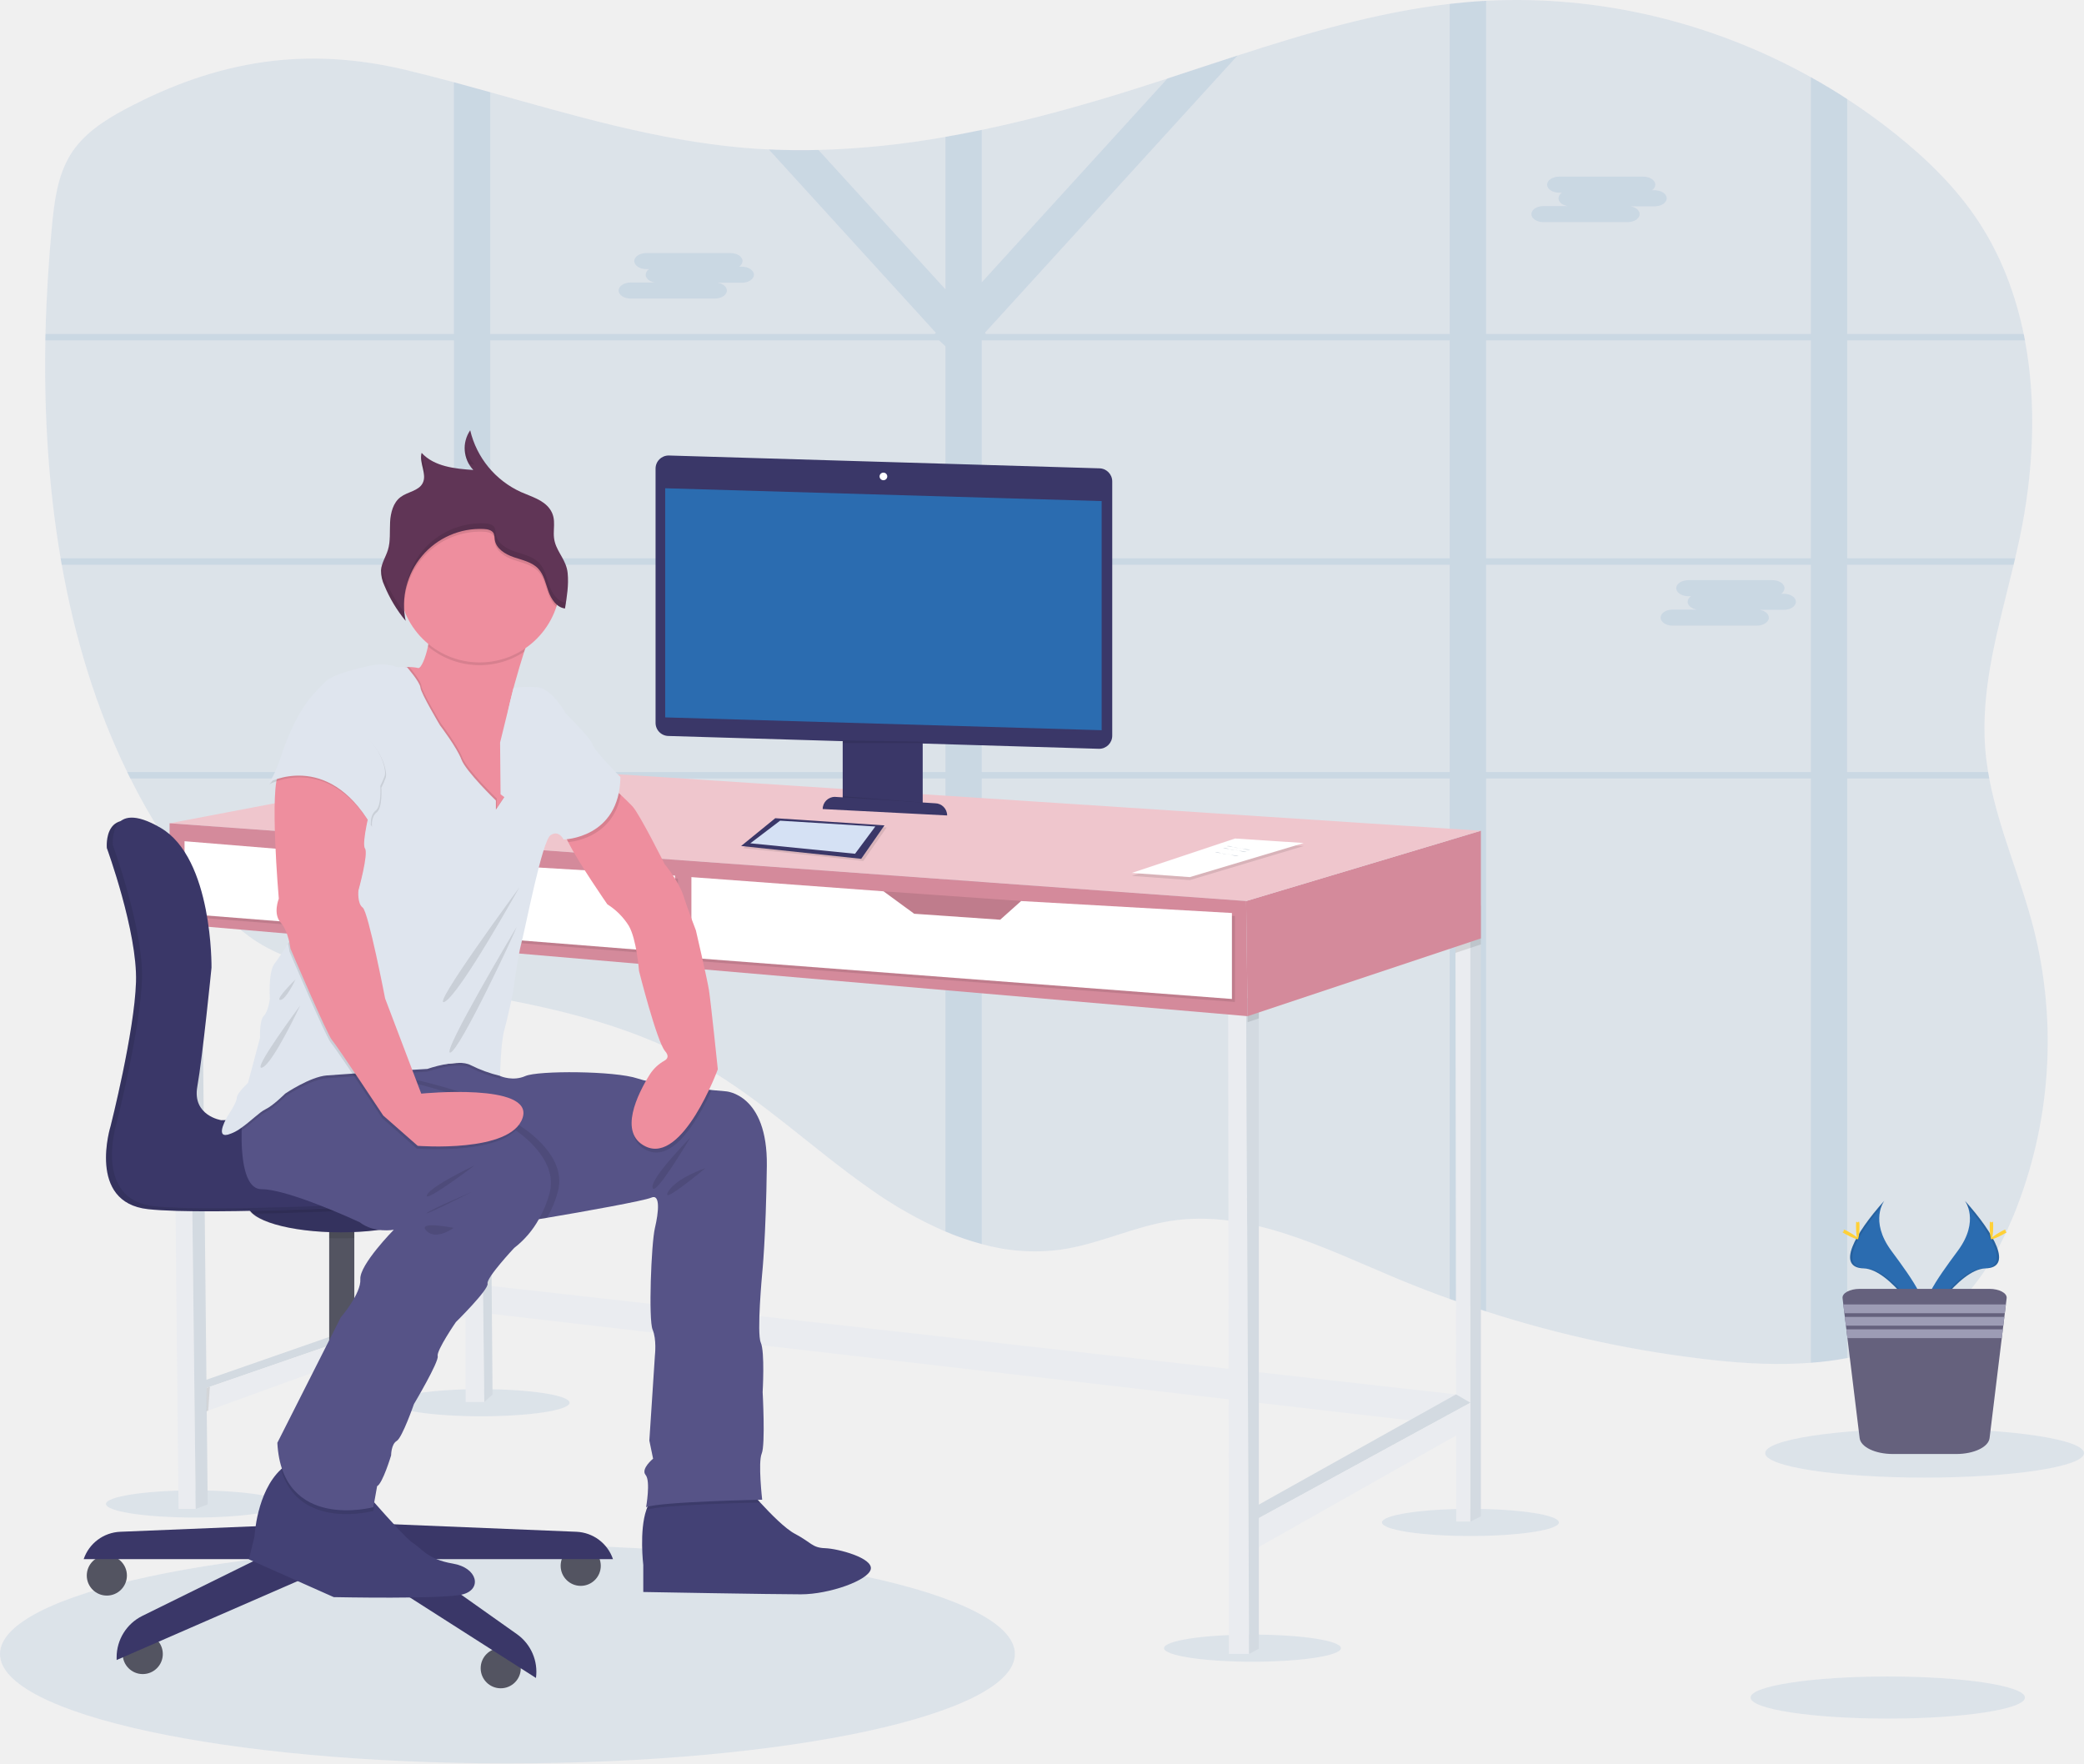
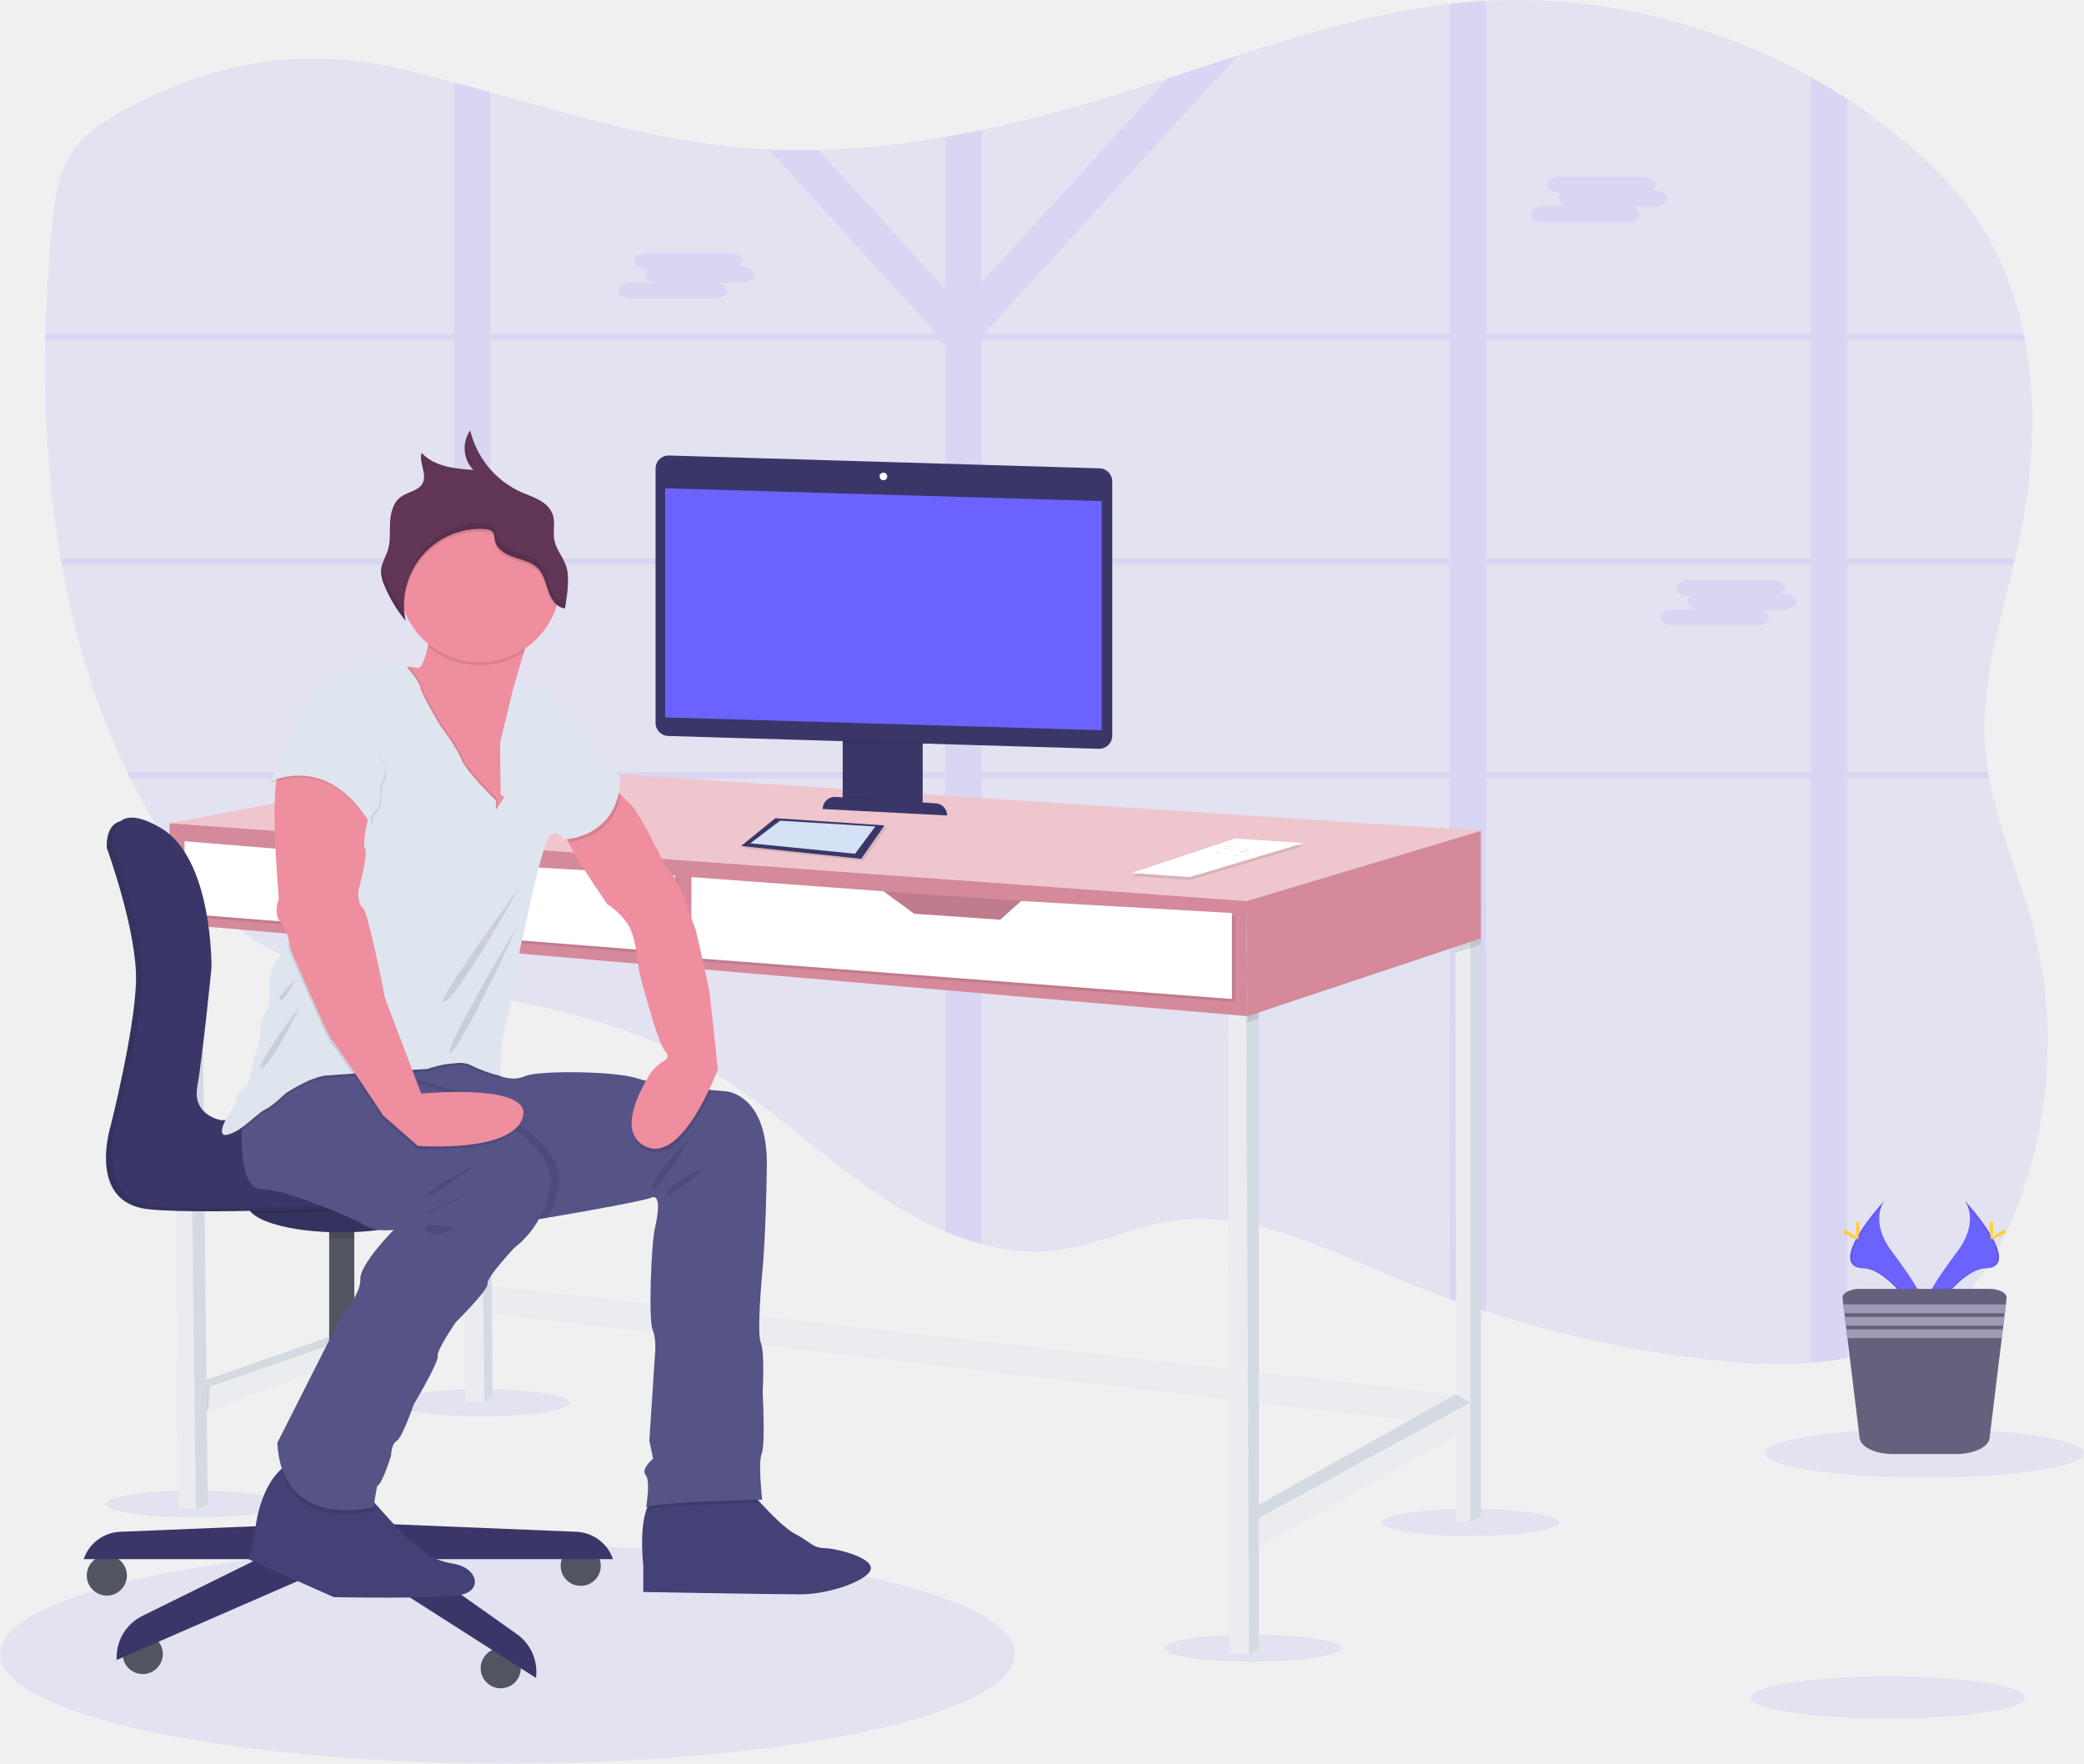
<svg xmlns="http://www.w3.org/2000/svg" id="50c81bbe-f144-4d6a-ab3d-5352da295715" data-name="Layer 1" width="975.26" height="825.18" viewBox="0 0 975.26 825.18">
-   <ellipse cx="91" cy="703.78" rx="41.4" ry="6.35" fill="#2b6cb0" opacity="0.1" />
-   <ellipse cx="688.12" cy="712.42" rx="41.4" ry="6.35" fill="#2b6cb0" opacity="0.1" />
-   <ellipse cx="586.13" cy="771.25" rx="41.4" ry="6.35" fill="#2b6cb0" opacity="0.1" />
-   <ellipse cx="225.15" cy="656.4" rx="41.4" ry="6.35" fill="#2b6cb0" opacity="0.1" />
-   <ellipse cx="237.47" cy="773.99" rx="237.47" ry="51.19" fill="#2b6cb0" opacity="0.1" />
-   <path d="M1054.62,606.3c-6.41,15.45-14.82,30.26-26.59,41.62-14.34,13.84-32.15,21.39-51.22,25a154.27,154.27,0,0,1-17,2.2c-15.07,1.16-30.5.39-45.3-1.22a535.59,535.59,0,0,1-106.7-22.83q-8.55-2.76-17-5.81-12.75-4.57-25.27-9.81c-34-14.21-69.15-32.33-105.32-26.71-17.53,2.73-34,11-51.57,13.46a92.21,92.21,0,0,1-36.84-2.62,126.59,126.59,0,0,1-17-5.87,193.44,193.44,0,0,1-35.32-20c-26.5-18.52-50.28-41.48-78.18-57.52-30.76-17.69-64.81-26.1-99.5-32.37q-8.47-1.53-17-2.92c-16.05-2.65-32.14-5.1-48-8-15.28-2.82-30.83-6.27-44.13-14.75-9.49-6.05-17.47-14.43-24.79-23.26a277.49,277.49,0,0,1-34.52-53.22q-.75-1.5-1.47-3c-14.69-30.14-24.57-63-30.63-97-.18-1-.35-2-.52-3-5.7-33.33-7.78-67.79-7.15-102l.06-3c.39-16.89,1.44-33.71,3-50.29,1.12-11.66,2.62-23.76,8.66-33.56S161.2,93.73,171,88.49C214.34,65.42,255.85,59,302.43,70.18c7.48,1.79,14.93,3.72,22.38,5.72,5.67,1.52,11.34,3.09,17,4.67,39.13,10.91,78.16,22.52,118.61,26q5.86.51,11.73.78,11.61.54,23.22.24a401.19,401.19,0,0,0,59.44-6.12q8.52-1.47,17-3.26c24.4-5.09,48.58-11.88,72.37-19.39q7.29-2.3,14.56-4.68c10.92-3.57,21.84-7.21,32.78-10.75C724.18,52.8,757,43.13,790.81,39.23q4.34-.49,8.68-.87c2.77-.24,5.55-.43,8.32-.57,52.45-2.8,105.5,9.85,152,35.74q8.66,4.81,17,10.24,11.57,7.53,22.43,16.2c14.84,11.85,28.73,25.34,39.31,41.55,10.31,15.79,17,33.52,20.85,52.16.21,1,.41,2,.59,3,5.65,30.09,3.89,62.36-2.45,92.51-.67,3.16-1.38,6.33-2.12,9.49-.23,1-.47,2-.71,3-6.84,28.51-15.58,56.94-13.3,86.09.29,3.67.75,7.31,1.35,10.91.17,1,.34,2,.53,3,4.46,23.78,14.6,46.34,20.68,69.89A215.32,215.32,0,0,1,1054.62,606.3Z" transform="translate(-112.37 -37.41)" fill="#2b6cb0" opacity="0.1" />
-   <path d="M976.81,196.68H1060c-.18-1-.38-2-.59-3H976.81V83.77q-8.34-5.42-17-10.24V193.68h-152V37.79c-2.77.14-5.55.33-8.32.57s-5.79.54-8.68.87V193.68h-217l-.52-.57L691.52,63.38c-10.94,3.54-21.86,7.18-32.78,10.75l-86.93,95.39V98.2q-8.49,1.78-17,3.26v71.35l-59.44-65.23q-11.61.28-23.22-.24l78.16,85.77-.52.57h-208V80.57c-5.66-1.58-11.33-3.15-17-4.67V193.68H133.64l-.06,3H324.81v102H140.73c.17,1,.34,2,.52,3H324.81v97H171.88q.72,1.5,1.47,3H324.81v99.26q8.52,1.4,17,2.92V401.68h213v212a126.59,126.59,0,0,0,17,5.87V401.68h219V645.25q8.46,3.06,17,5.81V401.68h152V675.11a154.27,154.27,0,0,0,17-2.2V401.68h66.48c-.19-1-.36-2-.53-3h-66v-97h77.9c.24-1,.48-2,.71-3H976.81Zm-17,0v102h-152v-102Zm-169,102h-219v-102h219Zm-449-102h210l3,2.73v99.27h-213Zm0,202v-97h213v97Zm230,0v-97h219v97Zm388,0h-152v-97h152Z" transform="translate(-112.37 -37.41)" fill="#2b6cb0" opacity="0.1" />
-   <path d="M886.73,126.44h-1.32a3.23,3.23,0,0,0,1.61-2.62h0c0-2.06-2.53-3.75-5.62-3.75H842c-3.09,0-5.63,1.69-5.63,3.75h0c0,2.07,2.54,3.76,5.63,3.76h1.32a3.24,3.24,0,0,0-1.61,2.62c0,1.76,1.84,3.25,4.3,3.65H834.65c-3.1,0-5.63,1.69-5.63,3.75s2.53,3.76,5.63,3.76h39.41c3.1,0,5.63-1.69,5.63-3.76,0-1.76-1.84-3.24-4.31-3.64h11.35c3.09,0,5.62-1.69,5.62-3.76S889.82,126.44,886.73,126.44Z" transform="translate(-112.37 -37.41)" fill="#2b6cb0" opacity="0.1" />
-   <path d="M459.57,162.21h-1.32a3.28,3.28,0,0,0,1.61-2.62h0c0-2.07-2.53-3.76-5.63-3.76H414.82c-3.1,0-5.63,1.69-5.63,3.76h0c0,2.06,2.53,3.75,5.63,3.75h1.31a3.27,3.27,0,0,0-1.6,2.62c0,1.77,1.84,3.25,4.3,3.65H407.49c-3.1,0-5.63,1.69-5.63,3.76s2.53,3.75,5.63,3.75H446.9c3.1,0,5.63-1.69,5.63-3.75,0-1.77-1.85-3.25-4.31-3.65h11.35c3.09,0,5.62-1.69,5.62-3.76S462.66,162.21,459.57,162.21Z" transform="translate(-112.37 -37.41)" fill="#2b6cb0" opacity="0.1" />
-   <path d="M947.19,315.27h-1.32a3.28,3.28,0,0,0,1.61-2.62h0c0-2.06-2.53-3.75-5.63-3.75H902.44c-3.1,0-5.63,1.69-5.63,3.75h0c0,2.06,2.53,3.75,5.63,3.75h1.31a3.26,3.26,0,0,0-1.6,2.62c0,1.76,1.84,3.25,4.3,3.65H895.1c-3.09,0-5.62,1.69-5.62,3.75s2.53,3.76,5.62,3.76h39.42c3.09,0,5.63-1.69,5.63-3.76,0-1.76-1.85-3.24-4.31-3.64h11.35c3.09,0,5.62-1.69,5.62-3.76S950.28,315.27,947.19,315.27Z" transform="translate(-112.37 -37.41)" fill="#2b6cb0" opacity="0.1" />
+   <ellipse cx="91" cy="703.78" rx="41.4" ry="6.35" fill="#6c63ff" opacity="0.1" />
+   <ellipse cx="688.12" cy="712.42" rx="41.4" ry="6.35" fill="#6c63ff" opacity="0.1" />
+   <ellipse cx="586.13" cy="771.25" rx="41.4" ry="6.35" fill="#6c63ff" opacity="0.1" />
+   <ellipse cx="225.15" cy="656.4" rx="41.4" ry="6.35" fill="#6c63ff" opacity="0.1" />
+   <ellipse cx="237.47" cy="773.99" rx="237.47" ry="51.19" fill="#6c63ff" opacity="0.1" />
+   <path d="M1054.62,606.3c-6.41,15.45-14.82,30.26-26.59,41.62-14.34,13.84-32.15,21.39-51.22,25a154.27,154.27,0,0,1-17,2.2c-15.07,1.16-30.5.39-45.3-1.22a535.59,535.59,0,0,1-106.7-22.83q-8.55-2.76-17-5.81-12.75-4.57-25.27-9.81c-34-14.21-69.15-32.33-105.32-26.71-17.53,2.73-34,11-51.57,13.46a92.21,92.21,0,0,1-36.84-2.62,126.59,126.59,0,0,1-17-5.87,193.44,193.44,0,0,1-35.32-20c-26.5-18.52-50.28-41.48-78.18-57.52-30.76-17.69-64.81-26.1-99.5-32.37q-8.47-1.53-17-2.92c-16.05-2.65-32.14-5.1-48-8-15.28-2.82-30.83-6.27-44.13-14.75-9.49-6.05-17.47-14.43-24.79-23.26a277.49,277.49,0,0,1-34.52-53.22q-.75-1.5-1.47-3c-14.69-30.14-24.57-63-30.63-97-.18-1-.35-2-.52-3-5.7-33.33-7.78-67.79-7.15-102l.06-3c.39-16.89,1.44-33.71,3-50.29,1.12-11.66,2.62-23.76,8.66-33.56S161.2,93.73,171,88.49C214.34,65.42,255.85,59,302.43,70.18c7.48,1.79,14.93,3.72,22.38,5.72,5.67,1.52,11.34,3.09,17,4.67,39.13,10.91,78.16,22.52,118.61,26q5.86.51,11.73.78,11.61.54,23.22.24a401.19,401.19,0,0,0,59.44-6.12q8.52-1.47,17-3.26c24.4-5.09,48.58-11.88,72.37-19.39q7.29-2.3,14.56-4.68c10.92-3.57,21.84-7.21,32.78-10.75C724.18,52.8,757,43.13,790.81,39.23q4.34-.49,8.68-.87c2.77-.24,5.55-.43,8.32-.57,52.45-2.8,105.5,9.85,152,35.74q8.66,4.81,17,10.24,11.57,7.53,22.43,16.2c14.84,11.85,28.73,25.34,39.31,41.55,10.31,15.79,17,33.52,20.85,52.16.21,1,.41,2,.59,3,5.65,30.09,3.89,62.36-2.45,92.51-.67,3.16-1.38,6.33-2.12,9.49-.23,1-.47,2-.71,3-6.84,28.51-15.58,56.94-13.3,86.09.29,3.67.75,7.31,1.35,10.91.17,1,.34,2,.53,3,4.46,23.78,14.6,46.34,20.68,69.89A215.32,215.32,0,0,1,1054.62,606.3Z" transform="translate(-112.37 -37.41)" fill="#6c63ff" opacity="0.1" />
+   <path d="M976.81,196.68H1060c-.18-1-.38-2-.59-3H976.81V83.77q-8.34-5.42-17-10.24V193.68h-152V37.79c-2.77.14-5.55.33-8.32.57s-5.79.54-8.68.87V193.68h-217l-.52-.57L691.52,63.38c-10.94,3.54-21.86,7.18-32.78,10.75l-86.93,95.39V98.2q-8.49,1.78-17,3.26v71.35l-59.44-65.23q-11.61.28-23.22-.24l78.16,85.77-.52.57h-208V80.57c-5.66-1.58-11.33-3.15-17-4.67V193.68H133.64l-.06,3H324.81v102H140.73c.17,1,.34,2,.52,3H324.81v97H171.88q.72,1.5,1.47,3H324.81v99.26q8.52,1.4,17,2.92V401.68h213v212a126.59,126.59,0,0,0,17,5.87V401.68h219V645.25q8.46,3.06,17,5.81V401.68h152V675.11a154.27,154.27,0,0,0,17-2.2V401.68h66.48c-.19-1-.36-2-.53-3h-66v-97h77.9c.24-1,.48-2,.71-3H976.81Zm-17,0v102h-152v-102Zm-169,102h-219v-102h219Zm-449-102h210l3,2.73v99.27h-213Zm0,202v-97h213v97Zm230,0v-97h219v97Zm388,0h-152v-97h152Z" transform="translate(-112.37 -37.41)" fill="#6c63ff" opacity="0.1" />
+   <path d="M886.73,126.44h-1.32a3.23,3.23,0,0,0,1.61-2.62h0c0-2.06-2.53-3.75-5.62-3.75H842c-3.09,0-5.63,1.69-5.63,3.75h0c0,2.07,2.54,3.76,5.63,3.76h1.32a3.24,3.24,0,0,0-1.61,2.62c0,1.76,1.84,3.25,4.3,3.65H834.65c-3.1,0-5.63,1.69-5.63,3.75s2.53,3.76,5.63,3.76h39.41c3.1,0,5.63-1.69,5.63-3.76,0-1.76-1.84-3.24-4.31-3.64h11.35c3.09,0,5.62-1.69,5.62-3.76S889.82,126.44,886.73,126.44Z" transform="translate(-112.37 -37.41)" fill="#6c63ff" opacity="0.1" />
+   <path d="M459.57,162.21h-1.32a3.28,3.28,0,0,0,1.61-2.62h0c0-2.07-2.53-3.76-5.63-3.76H414.82c-3.1,0-5.63,1.69-5.63,3.76h0c0,2.06,2.53,3.75,5.63,3.75h1.31a3.27,3.27,0,0,0-1.6,2.62c0,1.77,1.84,3.25,4.3,3.65H407.49c-3.1,0-5.63,1.69-5.63,3.76s2.53,3.75,5.63,3.75H446.9c3.1,0,5.63-1.69,5.63-3.75,0-1.77-1.85-3.25-4.31-3.65h11.35c3.09,0,5.62-1.69,5.62-3.76S462.66,162.21,459.57,162.21Z" transform="translate(-112.37 -37.41)" fill="#6c63ff" opacity="0.1" />
+   <path d="M947.19,315.27h-1.32a3.28,3.28,0,0,0,1.61-2.62h0c0-2.06-2.53-3.75-5.63-3.75H902.44c-3.1,0-5.63,1.69-5.63,3.75h0c0,2.06,2.53,3.75,5.63,3.75h1.31a3.26,3.26,0,0,0-1.6,2.62c0,1.76,1.84,3.25,4.3,3.65H895.1c-3.09,0-5.62,1.69-5.62,3.75s2.53,3.76,5.62,3.76h39.42c3.09,0,5.63-1.69,5.63-3.76,0-1.76-1.85-3.24-4.31-3.64h11.35c3.09,0,5.62-1.69,5.62-3.76S950.28,315.27,947.19,315.27Z" transform="translate(-112.37 -37.41)" fill="#6c63ff" opacity="0.1" />
  <polygon points="227.35 601.47 688.12 653.25 688.12 667.94 226.18 614.4 227.35 601.47" fill="#eaecf0" />
  <polygon points="226.65 656.05 217.91 656.05 217.91 438.97 224.2 440.88 224.27 447.39 226.65 656.05" fill="#eaecf0" />
  <polygon points="230.5 652.55 226.65 656.05 224.27 447.39 224.2 440.88 228.75 440.88 228.81 447.78 230.5 652.55" fill="#d3dae1" />
  <polygon points="92.83 646.95 220.36 602.52 220.36 606.72 92.83 650.8 92.83 646.95" fill="#d3dae1" />
  <polygon points="95.11 660.94 92.83 650.8 220.36 606.72 220.36 615.46 95.11 660.94" fill="#eaecf0" />
  <polygon points="688.12 425.14 688.12 712.02 681.47 712.02 681.13 445.89 681.12 437.38 688.12 425.14" fill="#eaecf0" />
  <polygon points="693.01 423.74 693.01 709.57 688.12 712.02 688.12 425.14 693.01 423.74" fill="#d3dae1" />
  <polygon points="586.13 705.73 681.39 652.49 688.12 656.4 586.13 712.02 586.13 705.73" fill="#d3dae1" />
  <polygon points="589.11 723.92 586.13 712.02 688.12 656.4 688.12 667.94 589.11 723.92" fill="#eaecf0" />
  <polygon points="574.76 470.97 575.11 773.95 584.56 773.95 583.16 467.47 574.76 470.97" fill="#eaecf0" />
  <polygon points="589.11 464.67 589.11 771.5 584.56 773.95 583.16 467.47 583.72 467.21 589.11 464.67" fill="#d3dae1" />
  <polygon points="91.61 706.08 83.56 706.08 80.8 435.06 80.76 430.39 88.46 430.39 88.52 435.72 91.61 706.08" fill="#eaecf0" />
  <polygon points="97.2 703.98 91.61 706.08 88.52 435.72 88.46 430.39 94.41 430.39 94.46 436.24 97.2 703.98" fill="#d3dae1" />
  <polygon points="583.72 467.21 589.11 464.67 589.11 476.57 583.86 478.32 583.72 467.21" opacity="0.1" />
  <polygon points="693.01 423.74 693.01 441.93 688.12 443.57 681.13 445.89 681.12 437.38 688.12 425.14 693.01 423.74" opacity="0.1" />
  <polygon points="693.01 388.75 693.01 439.13 583.86 475.52 583.16 421.64 693.01 388.75" fill="#d48a9b" />
  <polygon points="79.36 385.25 222.81 357.97 693.01 388.75 583.16 421.64 79.36 385.25" fill="#efc6cd" />
  <polygon points="94.41 430.39 94.46 436.24 88.52 435.72 80.8 435.06 80.76 430.39 94.41 430.39" opacity="0.1" />
  <polygon points="228.81 447.78 224.27 447.39 217.91 446.85 217.91 438.97 224.2 440.88 228.75 440.88 228.81 447.78" opacity="0.1" />
  <polygon points="79.36 385.25 79.36 432.14 583.86 475.52 583.16 421.64 79.36 385.25" fill="#d48a9b" />
  <polygon points="479.37 441 413.48 441 413.48 417.09 479.37 421.73 479.37 441" fill="#d48a9b" />
  <polygon points="479.37 441 413.48 441 413.48 417.09 479.37 421.73 479.37 441" opacity="0.1" />
  <polygon points="324.96 411.85 324.96 449.63 577.91 468.87 577.91 428.64 479.25 423.04 469.45 431.79 429.22 428.99 414.88 418.49 324.96 411.85" opacity="0.1" />
  <polygon points="323.56 410.44 323.56 448.23 576.51 467.47 576.51 427.24 477.85 421.64 468.06 430.39 427.82 427.59 413.48 417.09 323.56 410.44" fill="#fff" />
  <polygon points="167.53 400.3 227.35 404.5 226.65 423.51 187.59 423.51 161.46 413.24 167.53 400.3" fill="#d48a9b" />
  <polygon points="167.53 400.3 227.35 404.5 226.65 423.51 187.59 423.51 161.46 413.24 167.53 400.3" opacity="0.1" />
  <polygon points="87.76 395.05 87.76 428.99 317.27 447.18 317.27 411.14 228.75 405.9 219.31 412.89 183.62 410.8 168.93 401.7 87.76 395.05" opacity="0.1" />
  <polygon points="86.36 393.65 86.36 427.59 315.87 445.78 315.87 409.75 227.35 404.5 217.91 411.5 182.22 409.4 167.53 400.3 86.36 393.65" fill="#fff" />
  <polygon points="96.65 649.48 98.22 648.94 97.43 660.1 96.65 660.38 96.65 649.48" opacity="0.1" />
  <polygon points="577.94 393.78 610.11 395.89 556.8 411.85 529.65 409.88 577.94 393.78" opacity="0.1" />
  <polygon points="577.94 392.38 610.11 394.49 556.8 410.44 529.65 408.48 577.94 392.38" fill="#fff" />
  <path d="M686.46,433.4c1.27-.54,2.62.48,4,.74.77.15,1.57,0,2.34.15,1.58.21,3.15,1.27,4.65.73" transform="translate(-112.37 -37.41)" fill="#d3dae1" />
  <path d="M684.8,434.37c1.26-.55,2.62.47,4,.73.77.15,1.57,0,2.35.15,1.58.21,3.14,1.27,4.64.73" transform="translate(-112.37 -37.41)" fill="#d3dae1" />
  <path d="M681,436.29c1.27-.54,2.63.48,4,.74.77.15,1.57,0,2.35.15,1.58.21,3.14,1.27,4.64.73" transform="translate(-112.37 -37.41)" fill="#d3dae1" />
  <circle cx="50" cy="737.26" r="9.39" fill="#535461" />
  <circle cx="66.8" cy="773.99" r="9.39" fill="#535461" />
  <circle cx="234.33" cy="780.64" r="9.39" fill="#535461" />
  <circle cx="271.76" cy="732.71" r="9.39" fill="#535461" />
  <rect x="154.05" y="571.43" width="11.76" height="73.47" fill="#535461" />
  <rect x="154.05" y="633" width="11.76" height="11.9" opacity="0.1" />
  <rect x="151.78" y="635.8" width="16.3" height="81.52" fill="#3a3768" />
  <path d="M382.1,754.2l-106.72-4.37V767H399.23A18.92,18.92,0,0,0,382.1,754.2Z" transform="translate(-112.37 -37.41)" fill="#3a3768" />
  <path d="M168.66,754.2l106.72-4.37V767H151.53A18.91,18.91,0,0,1,168.66,754.2Z" transform="translate(-112.37 -37.41)" fill="#3a3768" />
  <path d="M264.15,751.58l-85.2,42a21.6,21.6,0,0,0-12,19.35v1.28l99.5-43.38,14-1.05,82.74,52.83h0a21.58,21.58,0,0,0-8.91-20.5l-73.83-52.27Z" transform="translate(-112.37 -37.41)" fill="#3a3768" />
  <path d="M278.18,608.83v7.92q-3.09.13-6.3.13c-1.85,0-3.67,0-5.46-.1v-7.95Z" transform="translate(-112.37 -37.41)" opacity="0.1" />
  <ellipse cx="159.51" cy="563.98" rx="43.39" ry="12.69" fill="#3a3768" />
  <path d="M314.89,601.39a5.18,5.18,0,0,1-1.85,3.67c-5.36,5.22-21.93,9-41.53,9-19.17,0-35.42-3.64-41.17-8.67a5.5,5.5,0,0,1-2.23-4c0-7,19.43-12.69,43.4-12.69S314.89,594.38,314.89,601.39Z" transform="translate(-112.37 -37.41)" opacity="0.1" />
  <path d="M315.26,601.39a5.18,5.18,0,0,1-1.85,3.67c-5.52-1.38-9.34-2.52-9.34-2.52s-38.25,2.14-73.36,2.87a5.5,5.5,0,0,1-2.23-4c0-7,19.43-12.69,43.4-12.69S315.26,594.38,315.26,601.39Z" transform="translate(-112.37 -37.41)" opacity="0.1" />
  <path d="M162.37,434.25s14.35,39.19,13.65,62.63-11.9,67.52-11.9,67.52-11.19,35.69,17.5,38.84,122.45-2.1,122.45-2.1,35,10.49,46.18,5.94c4.35-1.76,8.12-5.64,11.1-9.73a20.35,20.35,0,0,0-5.28-29.05,60.62,60.62,0,0,0-16.87-7.24,13.55,13.55,0,0,0-3.85-.47L213.1,563s-13.64-2.1-11.19-15.74,6.64-55.63,6.64-55.63.7-51.08-23.79-65.42S162.37,434.25,162.37,434.25Z" transform="translate(-112.37 -37.41)" fill="#3a3768" />
  <path d="M162.37,434.13s14.35,39.18,13.65,62.62-11.9,67.53-11.9,67.53-11.19,35.68,17.5,38.83S304.07,601,304.07,601s35,10.5,46.18,6c4.35-1.77,8.12-5.65,11.1-9.73a20.36,20.36,0,0,0-5.28-29.06,61.22,61.22,0,0,0-16.87-7.24,13.19,13.19,0,0,0-3.85-.46L213.1,562.88s-13.64-2.1-11.19-15.75,6.64-55.62,6.64-55.62.7-51.08-23.79-65.43S162.37,434.13,162.37,434.13Z" transform="translate(-112.37 -37.41)" opacity="0.1" />
  <path d="M165.17,432.85s14.35,39.19,13.65,62.63S166.92,563,166.92,563s-11.19,35.69,17.49,38.84,122.45-2.1,122.45-2.1,35,10.49,46.19,6c4.35-1.77,8.12-5.65,11.1-9.74a20.35,20.35,0,0,0-5.28-29.05A60.62,60.62,0,0,0,342,559.66a13.55,13.55,0,0,0-3.85-.47L215.9,561.6s-13.64-2.1-11.19-15.74,6.64-55.63,6.64-55.63.7-51.08-23.79-65.42S165.17,432.85,165.17,432.85Z" transform="translate(-112.37 -37.41)" fill="#3a3768" />
  <path d="M413.41,769.73v12.65s60.43,1.09,73.74,1.09,31.63-6.54,32.72-11.78-15.27-9.6-21.38-9.81-6.32-2.62-14.18-6.77c-4.43-2.34-11.16-9.13-16.18-14.6-3.87-4.22-6.72-7.65-6.72-7.65s-32.51-.65-41.89,4.58c-2.16,1.21-3.65,3.57-4.67,6.5C411.47,753.71,413.41,769.73,413.41,769.73Z" transform="translate(-112.37 -37.41)" fill="#434175" />
  <path d="M414.85,743.94c6.82-2.37,46.72-3.29,53.28-3.43-3.87-4.22-6.72-7.65-6.72-7.65s-32.51-.65-41.89,4.58C417.36,738.65,415.87,741,414.85,743.94Z" transform="translate(-112.37 -37.41)" opacity="0.1" />
  <path d="M239.54,542.19l3.52,2.13,1.32.8,5.13,3.08c27.42,16.53,102.21,61.32,106.31,61,1.07-.09,4.29-.57,8.74-1.3,1.18-.19,2.45-.39,3.78-.62,17.13-2.85,45.6-8,48.78-9.42,4.36-2,3.49,6.76,1.74,14.18s-3.05,43-1.09,47.56,1.09,12,1.09,12l-2.61,39.92L418,720s-5.89,4.8-3.49,7.63.22,15.06.22,15.06c7-2.62,54.32-3.49,54.32-3.49s-2-17.46-.22-21.6.44-28.8.44-28.8,1.09-18.76-.87-23.12.65-32.29.65-32.29,1.75-16.58,2.18-50.4-19.2-34.9-19.2-34.9-2.61-.21-6.59-.59c-7.77-.75-20.73-2.17-29.39-4a50.65,50.65,0,0,1-5.25-1.4c-10.69-3.64-46.68-3.78-52.57-1.16-5.67,2.52-11.34.19-11.76,0h0l-4.58-7.42-43.76,3.73-4.63.4-43.08,3.67-3,.26Z" transform="translate(-112.37 -37.41)" fill="#565387" />
  <path d="M414.94,575.65c12.71,6.2,24.84-15.77,30.49-28.16-7.77-.75-20.73-2.17-29.39-4C410.35,553,402.75,569.72,414.94,575.65Z" transform="translate(-112.37 -37.41)" opacity="0.1" />
  <path d="M376.76,427.22a13.19,13.19,0,0,0,1.54,4.26C383,441,396.61,460.6,396.61,460.6a31.54,31.54,0,0,1,10,10c3.71,6.33,4.8,21.16,4.8,21.16s8.29,32.94,12.21,37.53c2,2.29,1.09,3.65-.27,4.44a19.43,19.43,0,0,0-6.88,6.45c-5.72,9.19-14.85,27.44-2,33.7,17.45,8.51,33.82-36.09,33.82-36.09s-3.28-31.63-4.15-37.08-6.11-27.93-6.11-27.93-3.71-9.6-5.89-16.36-8.72-14.62-8.72-14.62-11.79-23.56-15.06-27.05c-1.52-1.62-3.65-3.66-5.49-5.38-2.13-2-3.89-3.56-3.89-3.56S376.54,422,376.76,427.22Z" transform="translate(-112.37 -37.41)" fill="#ee8e9e" />
  <path d="M228.85,767.11l39.7,17.67S320,785.87,329,783.47s7-12.43-4.8-14.4-14.61-7.19-18.54-9.59c-2.65-1.62-12.06-12.09-17.89-18.72-2.81-3.19-4.8-5.5-4.8-5.5s-7.64-20.29-28.8-15.71A21.73,21.73,0,0,0,243.86,725c-11.41,10.56-12.4,31.45-12.4,31.45Z" transform="translate(-112.37 -37.41)" fill="#434175" />
  <path d="M244.38,545.12l5.13,3.08c27.42,16.53,102.21,61.32,106.31,61,1.07-.09,4.29-.57,8.74-1.3,1.18-.19,2.45-.39,3.78-.62l.15-.25a50,50,0,0,0,5-12.23c4.58-17.45-18.11-30.76-18.11-30.76l-4.8-3.73c-5.45-9.18-44.72-17.86-44.72-17.86L300.8,539l-2.71-1.82-.71-.47-6.14-4.13-30.76,2.18-9.14,5.87-1,.62L247,543.44Z" transform="translate(-112.37 -37.41)" opacity="0.1" />
  <path d="M243.86,725c8.35,28.89,43.23,19.45,43.23,19.45l.66-3.66c-2.81-3.19-4.8-5.5-4.8-5.5s-7.64-20.29-28.8-15.71A21.73,21.73,0,0,0,243.86,725Z" transform="translate(-112.37 -37.41)" opacity="0.1" />
  <path d="M234.74,593.89c12.87,0,46,15.49,46,15.49,6.76,5.24,15.92,3.49,15.92,3.49S280.55,629.23,281,636s-9.17,17.89-9.17,17.89l-29.67,58.68c2.19,41.67,44.94,30.11,44.94,30.11l1.75-9.82c2.62-1.31,6.55-14.4,6.55-14.4s0-5.23,2.61-6.76,8.07-17.24,8.07-17.24S317.86,674.61,317.2,672s8.51-15.92,8.51-15.92,15.49-15.27,14.83-18S353,621.38,353,621.38a43.9,43.9,0,0,0,11.58-13.52,50.13,50.13,0,0,0,5-12.22c3.69-14.06-10.31-25.43-15.9-29.32-1.35-.94-2.21-1.44-2.21-1.44l-4.8-3.73c-2.48-4.18-11.95-8.26-21.55-11.45-6.92-2.31-13.9-4.17-18.37-5.28-3-.73-4.8-1.14-4.8-1.14l-5.06-3.4-1.78-1.2-1.63-1.09-6.15-4.13-13.68,1-17.08,1.21-9.13,5.88-4.36,2.8-17.05,11s-.45,4.19-.59,9.83c0,.43,0,.87,0,1.33C225.21,577.84,226.44,593.89,234.74,593.89Z" transform="translate(-112.37 -37.41)" fill="#565387" />
  <path d="M300.4,349.55,305,365.91s8.08,28.15,8.95,30.11,22,21.82,22.91,22.25,12.39,7,12.39,7,.91-36,0-46.46a29.88,29.88,0,0,1,.57-6.86c1.39-8.21,4.91-20.24,7.83-29.51,2.44-7.77,4.47-13.59,4.47-13.59s-51.05-2.19-49.3,2.83c.66,1.9.44,5.07-.19,8.25-1.06,5.24-3.25,10.48-4.61,10.08a17.94,17.94,0,0,0-4.05-.45C302.11,349.48,300.4,349.55,300.4,349.55Z" transform="translate(-112.37 -37.41)" fill="#ee8e9e" />
  <path d="M312.65,339.91a37.76,37.76,0,0,0,45,2.51c2.44-7.77,4.47-13.59,4.47-13.59s-51.05-2.19-49.3,2.83C313.5,333.56,313.28,336.73,312.65,339.91Z" transform="translate(-112.37 -37.41)" opacity="0.1" />
  <path d="M299.09,309.63a37.75,37.75,0,1,0,37.75-37.74A37.57,37.57,0,0,0,299.09,309.63Z" transform="translate(-112.37 -37.41)" fill="#ee8e9e" />
  <path d="M300.4,349.55,305,365.91s8.08,28.15,8.95,30.11,22,21.82,22.91,22.25,12.39,7,12.39,7,.91-36,0-46.46a29.88,29.88,0,0,1,.57-6.86l-3,12.09.22,24.22,1.74,1.31-3.92,5.89v-4.37s-14-13.52-16.15-19.2-10-15.94-10-15.94-9-15-9.16-17.65c-.17-2-3.93-6.76-5.58-8.74C302.11,349.48,300.4,349.55,300.4,349.55Z" transform="translate(-112.37 -37.41)" opacity="0.1" />
  <path d="M376.76,427.22a13.19,13.19,0,0,0,1.54,4.26c4.77-.48,21-3.52,24.6-22.08-2.13-2-3.89-3.56-3.89-3.56S376.54,422,376.76,427.22Z" transform="translate(-112.37 -37.41)" opacity="0.1" />
  <path d="M225.39,566.44c4.4-3.12,8.59-7.37,11.09-8.54,3.71-1.75,9.38-7.42,9.38-7.42s1.44-1,3.65-2.28c4.05-2.37,10.69-5.81,15.77-6.23,4.55-.38,19.69-1.35,31.59-2.09l15.53-1s14.18-5,20.29-1.75a64.36,64.36,0,0,0,13.74,5s0-.48,0-1.3h0l-4.58-7.42-48.39,4.13-6.15-4.13-30.76,2.18-9.13,5.88-7.88.67,3.52,2.13-17.05,11S225.49,560.15,225.39,566.44Z" transform="translate(-112.37 -37.41)" opacity="0.1" />
  <path d="M219,568.37a19.87,19.87,0,0,0,6.39-3.26h0c4.39-3.11,8.57-7.35,11.06-8.52,3.71-1.75,9.38-7.42,9.38-7.42s11.57-7.86,19.42-8.51c2.14-.18,6.62-.49,12-.84l17.81-1.14,9.24-.58,8.07-.49s14.18-5,20.29-1.75a64.36,64.36,0,0,0,13.74,5s.22-15.27,2-21.6,4.14-17.89,4.14-17.89,2-15.92,3.93-23.12,9.6-47.34,13.53-50,6.1,2,6.1,2,26.18-.44,26.62-29.23c0,0-12.22-12.22-13.09-15.27s-12.43-14.4-12.43-14.4-6.55-12.22-14-12.44a58.74,58.74,0,0,0-10.5.33l-6.3,25.63.22,24.22,1.75,1.31-3.93,5.89V412s-14-13.53-16.14-19.2-10-15.95-10-15.95-8.94-15-9.16-17.65-6.33-9.63-6.33-9.63a15.5,15.5,0,0,0-3.71,0,4,4,0,0,1-1.62-.23,21.91,21.91,0,0,0-10.9-.62c-7.54,1.57-19,4.43-22.16,7.86-4.8,5.24-11.78,10.26-19.64,32.07l42.32,15.27-3.62,6.89-33.68,64s-1.12,1.82-2.63,4.19h0c-2,3.08-4.59,7.11-6.32,9.32-3.05,3.93-2.18,16.36-2.18,16.36s-.65,5.89-2.83,8.08S234.08,523,234.08,523l-5.67,21.16s-5.24,4.8-5.24,7-4.14,8.29-4.14,8.29S212.7,569.89,219,568.37Z" transform="translate(-112.37 -37.41)" fill="#dfe5ee" />
  <path d="M247.16,479h0a33,33,0,0,1,.67,3.65s17.23,40.36,19.41,42.76c.67.74,3.21,4.37,6.39,9l3.65,5.39c6.59,9.79,14,20.91,14,20.91l16.14,14.18s35.12,2.81,46.28-8.59c-1.35-.94-2.21-1.44-2.21-1.44l-4.8-3.73c-2.48-4.18-11.95-8.26-21.55-11.45-8.84.06-16.07.78-16.07.78l-2.3-6.06-2.4-6.32L292.13,506s-7.87-40.57-10.49-42.54-2-8.07-2-8.07,4.8-17.23,3.05-19.63,2.84-20.08,2.84-20.08a18.11,18.11,0,0,0-2.1-4.89l-33.68,64S248.67,476.6,247.16,479Z" transform="translate(-112.37 -37.41)" opacity="0.1" />
  <path d="M286,414.35s-4.58,17.67-2.83,20.07-3.06,19.63-3.06,19.63-.65,6.11,2,8.07,10.49,42.54,10.49,42.54l16.9,44.51s52.89-5.24,47.44,11.34-49.09,13.09-49.09,13.09l-16.14-14.18s-21.82-32.94-24-35.34-19.42-42.76-19.42-42.76-.87-8.07-4.58-12.22-.87-11.15-.87-11.15-4.58-52.77.22-59.09S281,395.37,286,414.35Z" transform="translate(-112.37 -37.41)" fill="#ee8e9e" />
  <path d="M442.43,584.07S428.68,588.66,425,595.2,442.43,584.07,442.43,584.07Z" transform="translate(-112.37 -37.41)" opacity="0.1" />
  <path d="M435.44,569.68c-.43.65-18.82,19.1-17.67,23.56S435.44,569.68,435.44,569.68Z" transform="translate(-112.37 -37.41)" opacity="0.1" />
  <path d="M334.44,582.77s-20.51,9.67-22.26,13.88S334.44,582.77,334.44,582.77Z" transform="translate(-112.37 -37.41)" opacity="0.1" />
  <path d="M333.13,595.2s-18.51,7.85-21,9.82S333.13,595.2,333.13,595.2Z" transform="translate(-112.37 -37.41)" opacity="0.1" />
  <path d="M324.62,612s-8.2,6.11-12.72,1.31S324.62,612,324.62,612Z" transform="translate(-112.37 -37.41)" opacity="0.1" />
  <path d="M355.38,452.74c-.44.66-27.71,49.74-34.91,53.45S355.38,452.74,355.38,452.74Z" transform="translate(-112.37 -37.41)" opacity="0.1" />
  <path d="M354.07,471.29c0,1.09-26.62,58-31,58.68S354.07,471.29,354.07,471.29Z" transform="translate(-112.37 -37.41)" opacity="0.1" />
  <path d="M252.84,507.94S240,535.39,235,537,252.84,507.94,252.84,507.94Z" transform="translate(-112.37 -37.41)" opacity="0.1" />
  <path d="M250.66,495.72s-4.43,9.6-7.12,9.6S250.66,495.72,250.66,495.72Z" transform="translate(-112.37 -37.41)" opacity="0.1" />
  <path d="M299.09,309.63a37.57,37.57,0,0,0,2.39,13.21,35.64,35.64,0,0,1,37.23-36.62c1.83.08,4,.51,4.74,2.17a9.12,9.12,0,0,1,.45,2.76c.55,4.24,4.85,6.89,8.89,8.27s8.54,2.26,11.47,5.37c2.68,2.85,3.44,6.94,4.76,10.63a15.26,15.26,0,0,0,3.68,6,37.75,37.75,0,1,0-73.61-11.79Z" transform="translate(-112.37 -37.41)" opacity="0.1" />
  <path d="M369.58,275.46c-3.1-4.21-8.6-5.67-13.38-7.79a42.45,42.45,0,0,1-23.79-28.91,14.9,14.9,0,0,0,1.46,18.58c-8.69-.59-18.29-1.59-24.18-8-1.34,4.62,2.67,9.87.48,14.15-1.88,3.68-7,4-10.31,6.5-3.53,2.62-4.7,7.37-4.92,11.76s.24,8.89-1.06,13.09c-1,3.19-3,6.12-3.2,9.45a16.2,16.2,0,0,0,1.6,7.17,64.74,64.74,0,0,0,9.92,16.48,35.7,35.7,0,0,1,36.51-43c1.83.08,4,.52,4.74,2.18a9,9,0,0,1,.45,2.76c.55,4.23,4.85,6.88,8.89,8.26s8.54,2.27,11.47,5.37c2.68,2.85,3.44,6.94,4.76,10.63s3.87,7.55,7.76,8c.89-5.48,1.79-11,1.24-16.56-.6-5.95-4.6-9.32-6-14.5C370.5,285.65,373.38,280.62,369.58,275.46Z" transform="translate(-112.37 -37.41)" fill="#603556" />
  <path d="M259,381.19l-13.74,8.29s-3.93,13.3-7,15c0,0,27.49-15.27,48.21,19.85,0,0-.65-4.58,2.18-6.76s2.18-11.56,2.18-11.56a39.54,39.54,0,0,0,2-4.59C294.73,396.67,284.48,369.19,259,381.19Z" transform="translate(-112.37 -37.41)" opacity="0.1" />
  <path d="M258.52,380.31l-13.75,8.29s-3.93,13.31-7,15.06c0,0,27.49-15.28,48.21,19.85,0,0-.65-4.58,2.19-6.76s2.18-11.57,2.18-11.57a37.43,37.43,0,0,0,2-4.58C294.29,395.8,284,368.31,258.52,380.31Z" transform="translate(-112.37 -37.41)" fill="#dfe5ee" />
  <g opacity="0.1">
    <path d="M310.83,260.34c-.05-3.56-2.17-7.48-1.14-11l.18.19C310.12,253.17,312.14,257,310.83,260.34Z" transform="translate(-112.37 -37.41)" />
    <path d="M295.38,279.11c-.21,4,.15,8-.75,11.89.33-3.05.15-6.19.31-9.27a25.68,25.68,0,0,1,.57-4.34C295.45,278,295.4,278.54,295.38,279.11Z" transform="translate(-112.37 -37.41)" />
    <path d="M290.68,304.27a10.85,10.85,0,0,1,.43-2.34,16.67,16.67,0,0,0,1.61,6.89,64.58,64.58,0,0,0,8.9,15.2,34.61,34.61,0,0,0,.58,3.9,64.74,64.74,0,0,1-9.92-16.48A16.2,16.2,0,0,1,290.68,304.27Z" transform="translate(-112.37 -37.41)" />
    <path d="M334.31,254.72c-.84-.05-1.7-.11-2.55-.18a15.37,15.37,0,0,1-1.45-11.27A14.74,14.74,0,0,0,334.31,254.72Z" transform="translate(-112.37 -37.41)" />
    <path d="M310.35,294.85a36.28,36.28,0,0,1,28.79-12.56c1.83.09,4,.52,4.75,2.18a9.38,9.38,0,0,1,.45,2.76c.55,4.23,4.84,6.89,8.89,8.26s8.53,2.27,11.46,5.38c2.69,2.85,3.45,6.94,4.77,10.62s3.86,7.54,7.74,8l-.42,2.62c-3.89-.42-6.44-4.28-7.76-8s-2.08-7.78-4.76-10.63c-2.93-3.1-7.43-4-11.47-5.37s-8.34-4-8.89-8.26a9,9,0,0,0-.45-2.76c-.78-1.66-2.91-2.1-4.74-2.18a35.52,35.52,0,0,0-36.5,28.59A36.12,36.12,0,0,1,310.35,294.85Z" transform="translate(-112.37 -37.41)" />
  </g>
  <polygon points="431.8 339.65 431.8 378.78 394.36 375.78 394.36 339.65 431.8 339.65" fill="#3a3768" />
  <polygon points="431.8 375.58 431.8 378.78 394.36 375.78 394.36 372.58 431.8 375.58" opacity="0.1" />
  <path d="M555.61,419l-58.24-3h0a5.7,5.7,0,0,1,5.7-5.7l46.84,3a5.7,5.7,0,0,1,5.7,5.7Z" transform="translate(-112.37 -37.41)" fill="#3a3768" />
  <path d="M626.74,387.81l-201.45-6a6.12,6.12,0,0,1-6.13-6.13v-119a6.12,6.12,0,0,1,6.13-6.12l201.45,6a6.13,6.13,0,0,1,6.13,6.12v119A6.13,6.13,0,0,1,626.74,387.81Z" transform="translate(-112.37 -37.41)" fill="#3a3768" />
-   <polygon points="515.55 341.7 311.29 335.7 311.29 228.48 515.55 234.48 515.55 341.7" fill="#2b6cb0" />
+   <polygon points="515.55 341.7 311.29 335.7 311.29 228.48 515.55 234.48 515.55 341.7" fill="#6c63ff" />
  <ellipse cx="413.42" cy="222.94" rx="1.8" ry="1.78" fill="#fff" />
  <polygon points="431.76 347.06 394.44 346.46 394.44 347.73 431.76 347.73 431.76 347.06" opacity="0.1" />
  <polygon points="363.8 383.88 414.91 387.23 404.02 402.88 347.83 396.88 363.8 383.88" opacity="0.1" />
  <polygon points="362.8 382.88 413.91 386.23 403.02 401.88 346.83 395.88 362.8 382.88" fill="#3a3768" />
  <polygon points="365.06 384.04 409.63 386.76 400.14 399.51 351.13 394.62 365.06 384.04" fill="#d5e1f4" />
-   <ellipse cx="883.43" cy="794.36" rx="64.2" ry="9.85" fill="#2b6cb0" opacity="0.1" />
-   <path d="M1031.88,599.29s7.13,9.33-3.3,23.42-19,26-15.55,34.76c0,0,15.74-26.17,28.54-26.53S1046,615,1031.88,599.29Z" transform="translate(-112.37 -37.41)" fill="#2b6cb0" />
+   <ellipse cx="883.43" cy="794.36" rx="64.2" ry="9.85" fill="#6c63ff" opacity="0.1" />
+   <path d="M1031.88,599.29s7.13,9.33-3.3,23.42-19,26-15.55,34.76c0,0,15.74-26.17,28.54-26.53S1046,615,1031.88,599.29Z" transform="translate(-112.37 -37.41)" fill="#6c63ff" />
  <path d="M1031.88,599.29a11.71,11.71,0,0,1,1.45,2.92c12.5,14.69,19.16,28.39,7.15,28.73-11.19.32-24.61,20.32-27.83,25.38a11.9,11.9,0,0,0,.38,1.15s15.74-26.17,28.54-26.53S1046,615,1031.88,599.29Z" transform="translate(-112.37 -37.41)" opacity="0.1" />
  <path d="M1045.14,611.18c0,3.28-.37,6-.82,6s-.83-2.67-.83-6,.46-1.74.92-1.74S1045.14,607.9,1045.14,611.18Z" transform="translate(-112.37 -37.41)" fill="#ffd037" />
  <path d="M1049.69,615.1c-2.88,1.57-5.4,2.52-5.61,2.12s1.94-2,4.82-3.57,1.75-.42,2,0S1052.58,613.53,1049.69,615.1Z" transform="translate(-112.37 -37.41)" fill="#ffd037" />
-   <path d="M994.19,599.29s-7.14,9.33,3.29,23.42,19,26,15.55,34.76c0,0-15.73-26.17-28.54-26.53S980.1,615,994.19,599.29Z" transform="translate(-112.37 -37.41)" fill="#2b6cb0" />
+   <path d="M994.19,599.29s-7.14,9.33,3.29,23.42,19,26,15.55,34.76c0,0-15.73-26.17-28.54-26.53S980.1,615,994.19,599.29Z" transform="translate(-112.37 -37.41)" fill="#6c63ff" />
  <path d="M994.19,599.29a11.49,11.49,0,0,0-1.46,2.92c-12.49,14.69-19.15,28.39-7.14,28.73,11.19.32,24.61,20.32,27.82,25.38a9.67,9.67,0,0,1-.38,1.15s-15.73-26.17-28.54-26.53S980.1,615,994.19,599.29Z" transform="translate(-112.37 -37.41)" opacity="0.1" />
  <path d="M980.93,611.18c0,3.28.36,6,.82,6s.82-2.67.82-6-.46-1.74-.91-1.74S980.93,607.9,980.93,611.18Z" transform="translate(-112.37 -37.41)" fill="#ffd037" />
  <path d="M976.37,615.1c2.89,1.57,5.4,2.52,5.62,2.12s-2-2-4.83-3.57-1.74-.42-2,0S973.49,613.53,976.37,615.1Z" transform="translate(-112.37 -37.41)" fill="#ffd037" />
-   <ellipse cx="900.66" cy="679.99" rx="74.6" ry="11.45" fill="#2b6cb0" opacity="0.1" />
+   <ellipse cx="900.66" cy="679.99" rx="74.6" ry="11.45" fill="#6c63ff" opacity="0.1" />
  <path d="M1051.43,644.89l-.36,2.92-.5,4.11-.21,1.72-.5,4.11-.21,1.72-.5,4.11-5.71,46.8c-.51,4.18-7.34,7.43-15.58,7.43H998.2c-8.24,0-15.05-3.25-15.56-7.43l-5.72-46.8-.5-4.11-.21-1.72-.51-4.11-.21-1.72-.5-4.11-.35-2.92c-.29-2.36,3.4-4.36,8.06-4.36h60.67C1048,640.53,1051.72,642.53,1051.43,644.89Z" transform="translate(-112.37 -37.41)" fill="#65617d" />
  <polygon points="938.7 610.4 938.2 614.51 863.13 614.51 862.63 610.4 938.7 610.4" fill="#9d9cb5" />
  <polygon points="937.99 616.23 937.49 620.35 863.84 620.35 863.33 616.23 937.99 616.23" fill="#9d9cb5" />
  <polygon points="937.28 622.06 936.78 626.18 864.55 626.18 864.05 622.06 937.28 622.06" fill="#9d9cb5" />
</svg>
